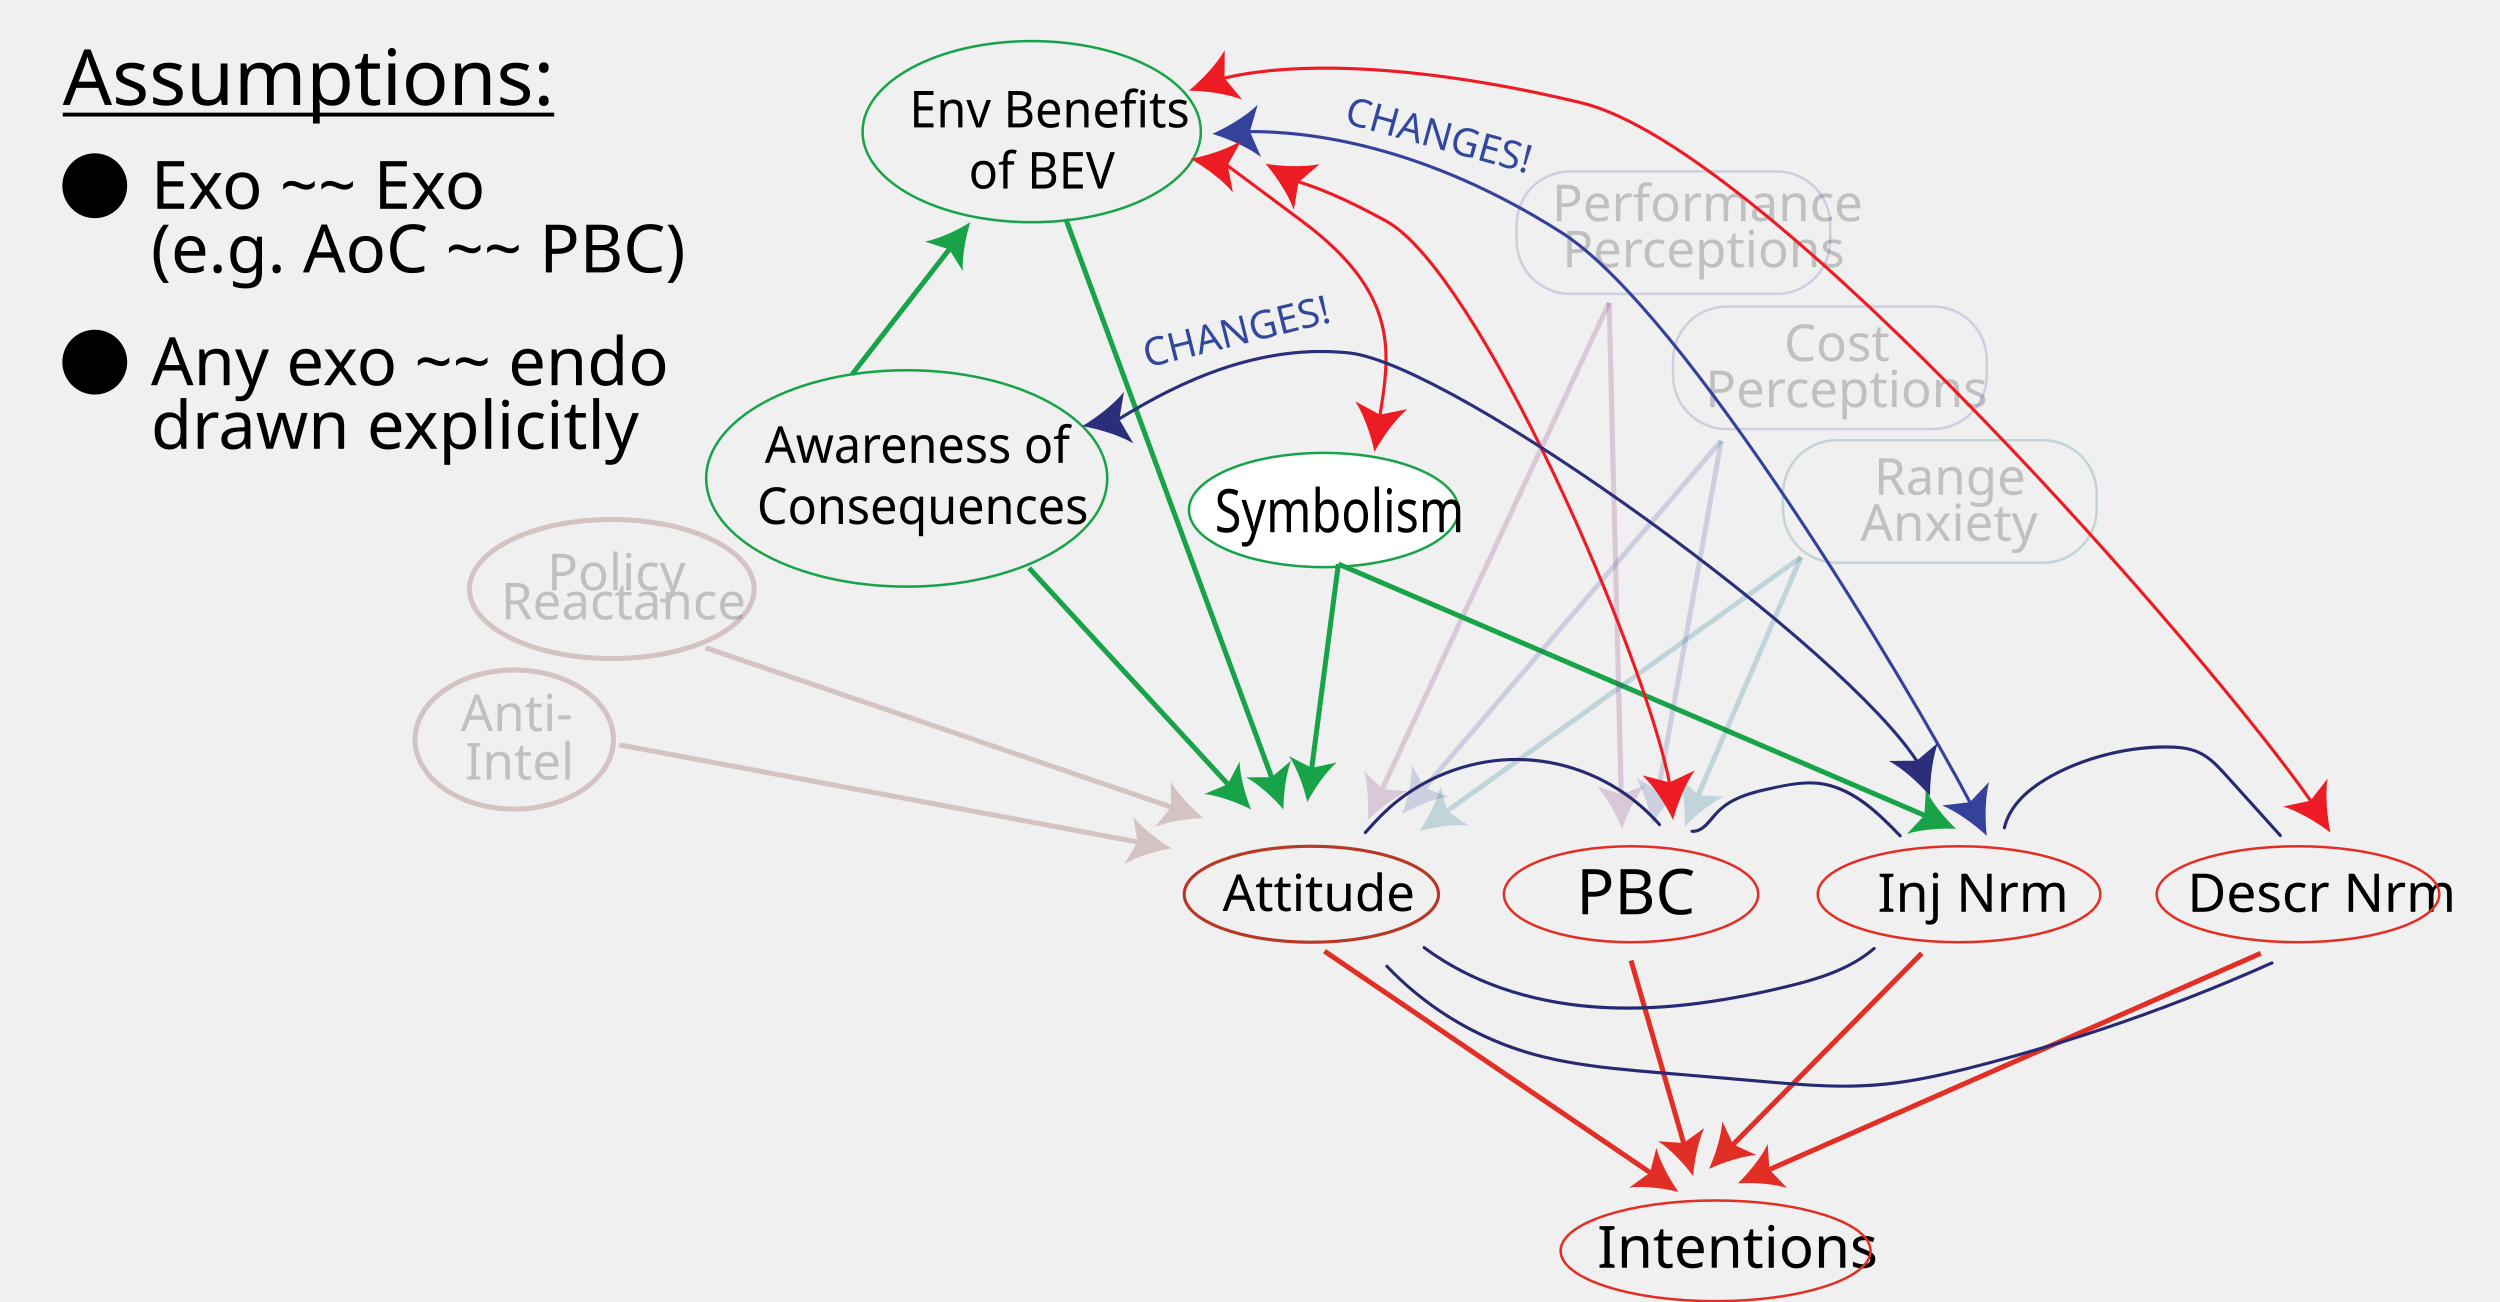
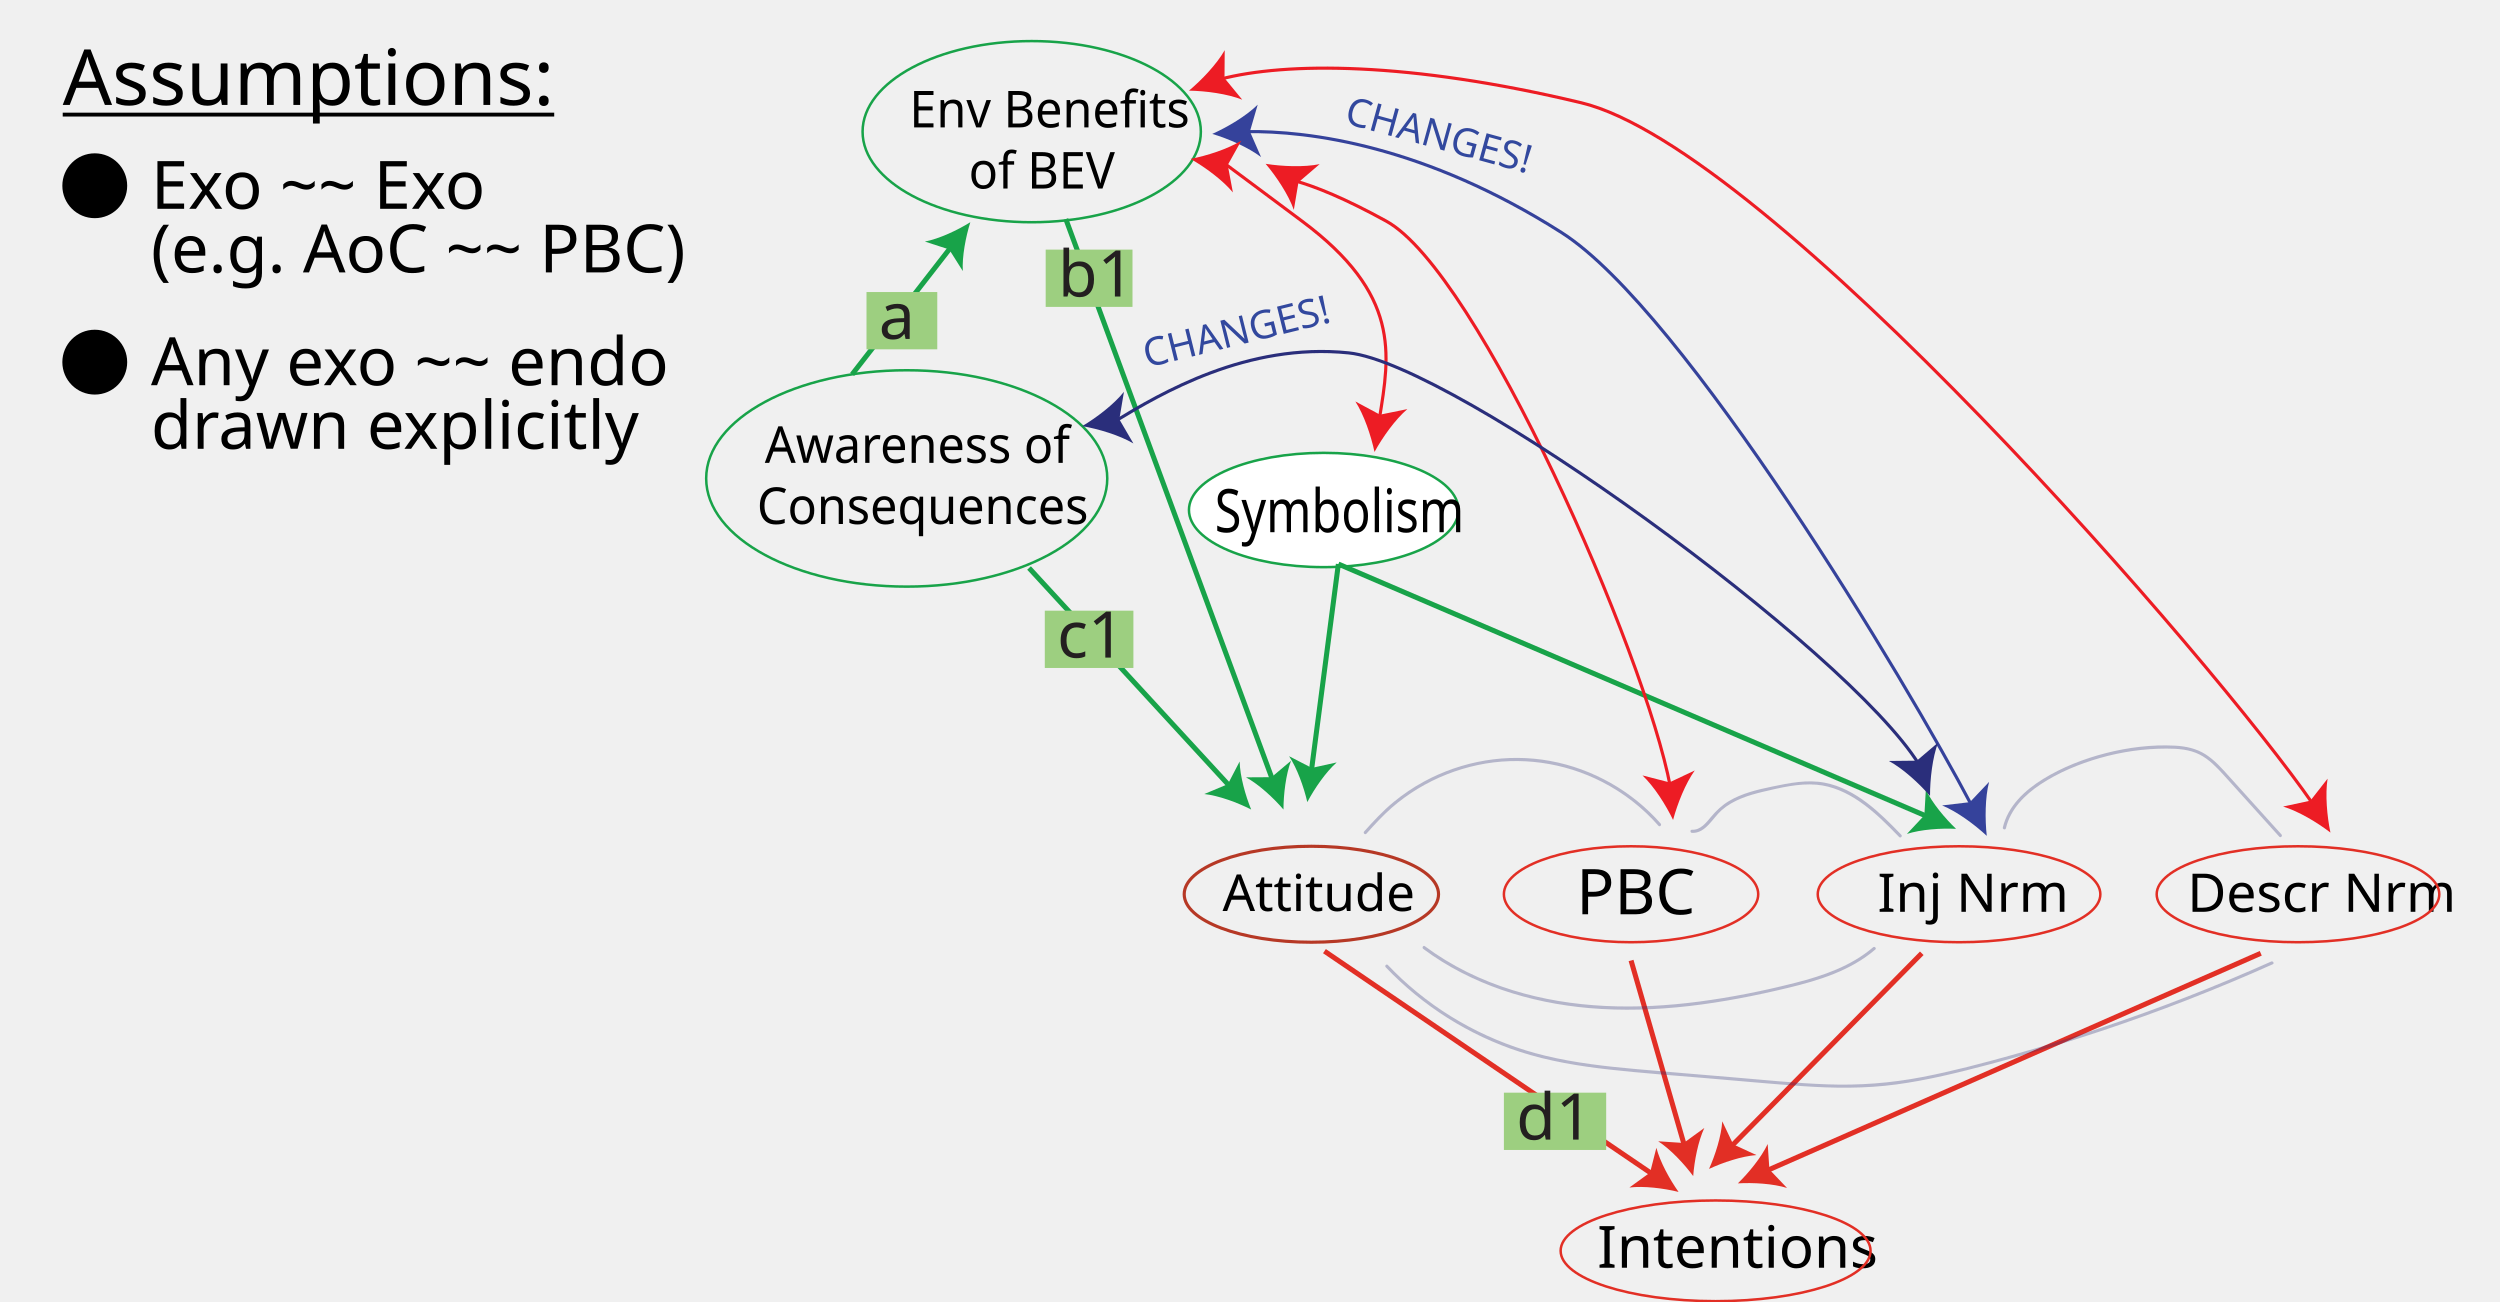
<svg xmlns="http://www.w3.org/2000/svg" version="1.1" id="Layer_1" x="0px" y="0px" viewBox="0 0 990.05 515.56" style="enable-background:new 0 0 990.05 515.56;" xml:space="preserve">
  <style type="text/css">
- 	.st0{opacity:0.2;fill:none;stroke:#3F499E;stroke-miterlimit:10;}
- 	.st1{fill:none;stroke:#18A349;stroke-width:2;stroke-miterlimit:10;}
- 	.st2{fill:#18A349;}
- 	.st3{opacity:0.2;}
- 	.st4{fill:none;stroke:#792778;stroke-width:2;stroke-miterlimit:10;}
- 	.st5{fill:#792778;}
- 	.st6{fill:#FFFFFF;stroke:#18A349;stroke-miterlimit:10;}
- 	.st7{font-family:'MyriadPro-Regular';}
- 	.st8{font-size:23.057px;}
- 	.st9{font-size:20.175px;}
- 	.st10{fill:#32489E;}
- 	.st11{font-size:15.535px;}
- 	.st12{font-size:24.979px;}
- 	.st13{fill:none;stroke:#E22F25;stroke-miterlimit:10;}
- 	.st14{font-size:21.136px;}
- 	.st15{fill:none;stroke:#B63825;stroke-width:1.25;stroke-miterlimit:10;}
- 	.st16{fill:none;stroke:#E22F25;stroke-width:2;stroke-miterlimit:10;}
- 	.st17{fill:#E22F25;}
- 	.st18{fill:none;stroke:#650E0D;stroke-width:2;stroke-miterlimit:10;}
- 	.st19{fill:#650E0D;}
- 	.st20{fill:none;stroke:#364BA0;stroke-width:2;stroke-miterlimit:10;}
- 	.st21{fill:#364BA0;}
- 	.st22{fill:none;stroke:#03637C;stroke-width:2;stroke-miterlimit:10;}
- 	.st23{fill:#03637C;}
- 	.st24{fill:none;stroke:#18A349;stroke-miterlimit:10;}
- 	.st25{font-size:23.813px;}
- 	.st26{opacity:0.2;fill:none;stroke:#03637C;stroke-miterlimit:10;}
- 	.st27{opacity:0.2;fill:none;stroke:#650E0D;stroke-width:2;stroke-miterlimit:10;}
- 	.st28{font-size:26.453px;}
- 	.st29{font-size:30.633px;}
- 	.st30{fill:#282A71;}
- 	.st31{fill:none;stroke:#ED1C24;stroke-width:1.25;stroke-miterlimit:10;}
- 	.st32{fill:#ED1C24;}
- 	.st33{fill:none;stroke:#35429B;stroke-width:1.25;stroke-miterlimit:10;}
- 	.st34{fill:#35429B;}
- 	.st35{fill:none;stroke:#2A2E7B;stroke-width:1.25;stroke-miterlimit:10;}
- 	.st36{fill:#2A2E7B;}
+ 	.st0{fill:none;stroke:#18A349;stroke-width:2;stroke-miterlimit:10;}
+ 	.st1{fill:#18A349;}
+ 	.st2{fill:#FFFFFF;stroke:#18A349;stroke-miterlimit:10;}
+ 	.st3{font-family:'ArialMT';}
+ 	.st4{font-size:23.057px;}
+ 	.st5{font-size:20.175px;}
+ 	.st6{fill:#32489E;}
+ 	.st7{font-size:15.535px;}
+ 	.st8{font-size:15.535px;}
+ 	.st9{font-size:24.979px;}
+ 	.st10{fill:none;stroke:#E22F25;stroke-miterlimit:10;}
+ 	.st11{font-size:21.136px;}
+ 	.st12{fill:none;stroke:#B63825;stroke-width:1.25;stroke-miterlimit:10;}
+ 	.st13{fill:none;stroke:#E22F25;stroke-width:2;stroke-miterlimit:10;}
+ 	.st14{fill:#E22F25;}
+ 	.st15{fill:none;stroke:#18A349;stroke-miterlimit:10;}
+ 	.st16{font-size:23.813px;}
+ 	.st17{font-size:26.453px;}
+ 	.st18{font-size:30.633px;}
+ 	.st19{opacity:0.3;}
+ 	.st20{fill:#282A71;}
+ 	.st21{fill:none;stroke:#ED1C24;stroke-width:1.25;stroke-miterlimit:10;}
+ 	.st22{fill:#ED1C24;}
+ 	.st23{fill:none;stroke:#35429B;stroke-width:1.25;stroke-miterlimit:10;}
+ 	.st24{fill:#35429B;}
+ 	.st25{fill:none;stroke:#2A2E7B;stroke-width:1.25;stroke-miterlimit:10;}
+ 	.st26{fill:#2A2E7B;}
+ 	.st27{fill:#9DCF80;}
+ 	.st28{fill:#231F20;}
+ 	.st29{font-family:'Aptos-Bold';}
+ 	.st30{font-size:25.485px;}
</style>
-   <path class="st0" d="M703.62,116.38h-81.84c-11.71,0-21.19-9.49-21.19-21.19v-6.11c0-11.71,9.49-21.19,21.19-21.19h81.84  c11.71,0,21.19,9.49,21.19,21.19v6.11C724.81,106.89,715.32,116.38,703.62,116.38z" />
-   <g>
-     <g>
-       <line class="st1" x1="422.08" y1="86.74" x2="504.11" y2="309.26" />
-       <g>
-         <path class="st2" d="M508.28,320.59c-3.94-4.6-9.75-9.97-14.84-12.75l10.11-0.06l7.73-6.52     C509.23,306.68,508.3,314.53,508.28,320.59z" />
-       </g>
-     </g>
-   </g>
-   <g class="st3">
-     <g>
-       <line class="st4" x1="637.24" y1="119.91" x2="546.7" y2="313.92" />
-       <g>
-         <path class="st5" d="M541.59,324.86c0.49-6.04,0.21-13.94-1.39-19.51l7.16,7.14l10.07,0.9     C552.14,315.74,545.9,320.6,541.59,324.86z" />
-       </g>
-     </g>
-   </g>
-   <ellipse class="st6" cx="524.22" cy="201.97" rx="53.37" ry="22.63" />
-   <text transform="matrix(1 0 0 1 632.521 502.0527)" class="st7 st8">Intentions</text>
-   <text transform="matrix(1 0 0 1 484.1553 360.7637)" class="st7 st9">Attitude</text>
-   <text transform="matrix(0.9707 -0.2403 0.2403 0.9707 454.1522 145.6476)" class="st10 st7 st11">CHANGES!</text>
-   <text transform="matrix(0.9642 0.2653 -0.2653 0.9642 531.9163 48.6367)" class="st10 st7 st11">CHANGES!</text>
-   <text transform="matrix(1 0 0 1 624.2373 362.0586)" class="st7 st12">PBC</text>
-   <ellipse class="st13" cx="645.93" cy="354.14" rx="50.36" ry="19" />
-   <text transform="matrix(1 0 0 1 743.5337 361.0977)" class="st7 st14">Inj Nrm</text>
-   <ellipse class="st13" cx="775.82" cy="354.14" rx="55.96" ry="19" />
-   <ellipse class="st13" cx="679.41" cy="495.35" rx="61.37" ry="19.94" />
-   <ellipse class="st15" cx="519.33" cy="354.14" rx="50.36" ry="19" />
-   <g>
-     <g>
-       <line class="st16" x1="524.51" y1="376.67" x2="654.77" y2="465.24" />
-       <g>
-         <path class="st17" d="M664.75,472.03c-5.88-1.45-13.73-2.44-19.48-1.75l8.19-5.93l2.5-9.8     C657.43,460.16,661.24,467.09,664.75,472.03z" />
-       </g>
-     </g>
-   </g>
-   <g>
-     <g>
-       <line class="st1" x1="407.52" y1="224.94" x2="487.32" y2="311.7" />
-       <g>
-         <path class="st2" d="M495.49,320.59c-5.4-2.75-12.81-5.51-18.57-6.14l9.33-3.91l4.67-8.97     C491.07,307.36,493.19,314.98,495.49,320.59z" />
-       </g>
-     </g>
-   </g>
-   <g>
-     <g>
-       <line class="st1" x1="337.46" y1="148.25" x2="376.86" y2="97.54" />
-       <g>
-         <path class="st2" d="M384.27,88c-1.82,5.78-3.3,13.55-2.98,19.34l-5.4-8.55l-9.62-3.12C371.96,94.56,379.12,91.2,384.27,88z" />
-       </g>
-     </g>
-   </g>
-   <g class="st3">
-     <g>
-       <line class="st18" x1="279.43" y1="256.54" x2="465.27" y2="320.1" />
-       <g>
-         <path class="st19" d="M476.69,324c-6.06,0.16-13.89,1.28-19.25,3.47l6.33-7.89l-0.18-10.11C466.5,314.49,472,320.17,476.69,324z" />
-       </g>
-     </g>
-   </g>
-   <g>
-     <g>
-       <line class="st1" x1="530.02" y1="223.38" x2="763.55" y2="323.49" />
-       <g>
-         <path class="st2" d="M774.64,328.24c-6.05-0.3-13.94,0.23-19.46,2.01l6.91-7.39l0.58-10.1     C765.19,317.99,770.25,324.07,774.64,328.24z" />
-       </g>
-     </g>
-   </g>
-   <g>
-     <g>
-       <line class="st1" x1="530.02" y1="223.38" x2="519.28" y2="305.69" />
-       <g>
-         <path class="st2" d="M517.72,317.65c-1.36-5.9-4.01-13.36-7.22-18.18l8.99,4.64l9.87-2.18     C525.02,305.77,520.55,312.29,517.72,317.65z" />
-       </g>
-     </g>
-   </g>
-   <g class="st3">
-     <g>
-       <line class="st20" x1="681.65" y1="174.56" x2="563.1" y2="313.12" />
-       <g>
-         <path class="st21" d="M555.26,322.3c2.09-5.69,3.94-13.38,3.89-19.17l4.99,8.8l9.46,3.57     C567.86,316.33,560.55,319.35,555.26,322.3z" />
-       </g>
-     </g>
-   </g>
-   <g class="st3">
-     <g>
-       <line class="st20" x1="681.65" y1="174.56" x2="656.45" y2="314.69" />
-       <g>
-         <path class="st21" d="M654.32,326.57c-1.07-5.96-3.36-13.53-6.34-18.51l8.75,5.07l9.97-1.7     C662.18,315.05,657.4,321.35,654.32,326.57z" />
-       </g>
-     </g>
-   </g>
-   <g class="st3">
-     <g>
-       <line class="st22" x1="713.24" y1="220.67" x2="671.91" y2="316.34" />
-       <g>
-         <path class="st23" d="M667.13,327.42c0.32-6.05-0.19-13.94-1.95-19.47l7.37,6.93l10.09,0.61     C677.41,318,671.31,323.04,667.13,327.42z" />
-       </g>
-     </g>
-   </g>
-   <g class="st3">
-     <g>
-       <line class="st22" x1="713.24" y1="220.67" x2="571.9" y2="322.09" />
-       <g>
-         <path class="st23" d="M562.09,329.13c3.39-5.02,7.02-12.05,8.34-17.69l2.75,9.73l8.34,5.72     C575.75,326.34,567.93,327.53,562.09,329.13z" />
-       </g>
-     </g>
-   </g>
-   <g class="st3">
-     <g>
-       <line class="st4" x1="637.24" y1="119.91" x2="642.07" y2="316.21" />
-       <g>
-         <path class="st5" d="M642.36,328.27c-2.25-5.63-6.01-12.58-9.93-16.86l9.59,3.21l9.42-3.67     C647.75,315.41,644.33,322.55,642.36,328.27z" />
-       </g>
-     </g>
-   </g>
-   <g>
-     <g>
-       <line class="st16" x1="761.06" y1="377.52" x2="685.28" y2="454.33" />
-       <g>
-         <path class="st17" d="M676.81,462.92c2.49-5.52,4.88-13.06,5.24-18.85l4.35,9.13l9.19,4.23     C689.8,457.86,682.29,460.35,676.81,462.92z" />
-       </g>
-     </g>
-   </g>
-   <text transform="matrix(1 0 0 1 866.2368 361.0977)" class="st7 st14">Descr Nrm</text>
-   <ellipse class="st13" cx="910.05" cy="354.14" rx="55.96" ry="19" />
-   <g>
-     <g>
-       <line class="st16" x1="895.3" y1="377.52" x2="699.27" y2="463.78" />
-       <g>
-         <path class="st17" d="M688.22,468.64c4.35-4.22,9.35-10.35,11.82-15.59l0.68,10.09l6.98,7.32     C702.17,468.73,694.27,468.28,688.22,468.64z" />
-       </g>
-     </g>
-   </g>
-   <g>
-     <g>
-       <line class="st16" x1="645.93" y1="380.37" x2="667.2" y2="454.17" />
-       <g>
-         <path class="st17" d="M670.54,465.76c-3.6-4.87-9-10.65-13.87-13.79l10.09,0.67l8.18-5.94     C672.5,451.96,670.99,459.72,670.54,465.76z" />
-       </g>
-     </g>
-   </g>
-   <text transform="matrix(0.9518 0 0 1 360.1587 50.4414)">
-     <tspan x="0" y="0" class="st7 st9">Env Benefits</tspan>
-     <tspan x="24.65" y="24.21" class="st7 st9">of BEV</tspan>
-   </text>
-   <ellipse class="st24" cx="408.58" cy="52.14" rx="66.98" ry="35.87" />
-   <text transform="matrix(0.8064 0 0 1 481.0708 210.7568)" class="st7 st25">Symbolism</text>
-   <text transform="matrix(0.9518 0 0 1 302.8774 183.293)">
-     <tspan x="0" y="0" class="st7 st9">Awareness of </tspan>
-     <tspan x="-3.28" y="24.21" class="st7 st9">Consequences</tspan>
-   </text>
-   <ellipse class="st24" cx="359.08" cy="189.47" rx="79.42" ry="42.84" />
-   <text transform="matrix(1 0 0 1 614.6289 87.5693)" class="st3">
-     <tspan x="0" y="0" class="st7 st9">Performance</tspan>
-     <tspan x="4.09" y="18.25" class="st7 st9">Perceptions</tspan>
-   </text>
-   <text transform="matrix(1 0 0 1 706.4756 142.9629)" class="st3">
-     <tspan x="0" y="0" class="st7 st9">Cost</tspan>
-     <tspan x="-31.14" y="18.25" class="st7 st9">Perceptions</tspan>
-   </text>
-   <path class="st0" d="M765.61,169.9h-81.84c-11.71,0-21.19-9.49-21.19-21.19v-6.11c0-11.71,9.49-21.19,21.19-21.19h81.84  c11.71,0,21.19,9.49,21.19,21.19v6.11C786.8,160.41,777.31,169.9,765.61,169.9z" />
-   <text transform="matrix(1 0 0 1 742.1533 195.9092)" class="st3">
-     <tspan x="0" y="0" class="st7 st9">Range</tspan>
-     <tspan x="-5.37" y="18.25" class="st7 st9">Anxiety</tspan>
-   </text>
-   <path class="st26" d="M809.14,222.84H727.3c-11.71,0-21.19-9.49-21.19-21.19v-6.11c0-11.71,9.49-21.19,21.19-21.19h81.84  c11.71,0,21.19,9.49,21.19,21.19v6.11C830.34,213.35,820.85,222.84,809.14,222.84z" />
-   <ellipse class="st27" cx="242.28" cy="233.27" rx="56.36" ry="27.54" />
-   <text transform="matrix(1 0 0 1 216.7109 233.7402)" class="st3">
-     <tspan x="0" y="0" class="st7 st9">Policy</tspan>
-     <tspan x="-18.32" y="11.53" class="st7 st9">Reactance</tspan>
-   </text>
-   <g class="st3">
-     <g>
-       <line class="st18" x1="245.27" y1="294.97" x2="452.02" y2="333.74" />
-       <g>
-         <path class="st19" d="M463.88,335.96c-5.97,1.02-13.56,3.26-18.55,6.2l5.13-8.71l-1.63-9.98     C452.43,328.01,458.69,332.84,463.88,335.96z" />
-       </g>
-     </g>
-   </g>
-   <ellipse class="st27" cx="203.65" cy="292.88" rx="39.28" ry="27.54" />
-   <text transform="matrix(1 0 0 1 182.4282 289.5049)" class="st3">
-     <tspan x="0" y="0" class="st7 st9">Anti-</tspan>
-     <tspan x="1.79" y="19.21" class="st7 st9">Intel</tspan>
-   </text>
-   <text transform="matrix(1 0 0 1 59.786 82.6968)">
-     <tspan x="0" y="0" class="st7 st28">Exo ~~ Exo</tspan>
-     <tspan x="0" y="25.19" class="st7 st28">(e.g. AoC ~~ PBC)</tspan>
-   </text>
-   <text transform="matrix(1 0 0 1 24.8378 41.5542)" class="st7 st29" style="text-decoration: underline;">Assumptions:</text>
+   <g>
+     <g>
+       <line class="st0" x1="422.08" y1="86.74" x2="504.11" y2="309.26" />
+       <g>
+         <path class="st1" d="M508.28,320.59c-3.94-4.6-9.75-9.97-14.84-12.75l10.11-0.06l7.73-6.52     C509.23,306.68,508.3,314.53,508.28,320.59z" />
+       </g>
+     </g>
+   </g>
+   <ellipse class="st2" cx="524.22" cy="201.97" rx="53.37" ry="22.63" />
+   <text transform="matrix(1 0 0 1 632.521 502.0527)" class="st3 st4">Intentions</text>
+   <text transform="matrix(1 0 0 1 484.1553 360.7637)" class="st3 st5">Attitude</text>
+   <text transform="matrix(0.9707 -0.2403 0.2403 0.9707 454.1522 145.6476)" class="st6 st3 st7">CHANGES!</text>
+   <text transform="matrix(0.9642 0.2653 -0.2653 0.9642 531.9168 48.6365)" class="st6 st3 st8">CHANGES!</text>
+   <text transform="matrix(1 0 0 1 624.2373 362.0586)" class="st3 st9">PBC</text>
+   <ellipse class="st10" cx="645.93" cy="354.14" rx="50.36" ry="19" />
+   <text transform="matrix(1 0 0 1 743.5337 361.0977)" class="st3 st11">Inj Nrm</text>
+   <ellipse class="st10" cx="775.82" cy="354.14" rx="55.96" ry="19" />
+   <ellipse class="st10" cx="679.41" cy="495.35" rx="61.37" ry="19.94" />
+   <ellipse class="st12" cx="519.33" cy="354.14" rx="50.36" ry="19" />
+   <g>
+     <g>
+       <line class="st13" x1="524.51" y1="376.67" x2="654.77" y2="465.24" />
+       <g>
+         <path class="st14" d="M664.75,472.03c-5.88-1.45-13.73-2.44-19.48-1.75l8.19-5.93l2.5-9.8     C657.43,460.16,661.24,467.09,664.75,472.03z" />
+       </g>
+     </g>
+   </g>
+   <g>
+     <g>
+       <line class="st0" x1="407.52" y1="224.94" x2="487.32" y2="311.7" />
+       <g>
+         <path class="st1" d="M495.49,320.59c-5.4-2.75-12.81-5.51-18.57-6.14l9.33-3.91l4.67-8.97     C491.07,307.36,493.19,314.98,495.49,320.59z" />
+       </g>
+     </g>
+   </g>
+   <g>
+     <g>
+       <line class="st0" x1="337.46" y1="148.25" x2="376.86" y2="97.54" />
+       <g>
+         <path class="st1" d="M384.27,88c-1.82,5.78-3.3,13.55-2.98,19.34l-5.4-8.55l-9.62-3.12C371.96,94.56,379.12,91.2,384.27,88z" />
+       </g>
+     </g>
+   </g>
+   <g>
+     <g>
+       <line class="st0" x1="530.02" y1="223.38" x2="763.55" y2="323.49" />
+       <g>
+         <path class="st1" d="M774.64,328.24c-6.05-0.3-13.94,0.23-19.46,2.01l6.91-7.39l0.58-10.1     C765.19,317.99,770.25,324.07,774.64,328.24z" />
+       </g>
+     </g>
+   </g>
+   <g>
+     <g>
+       <line class="st0" x1="530.02" y1="223.38" x2="519.28" y2="305.69" />
+       <g>
+         <path class="st1" d="M517.72,317.65c-1.36-5.9-4.01-13.36-7.22-18.18l8.99,4.64l9.87-2.18     C525.02,305.77,520.55,312.29,517.72,317.65z" />
+       </g>
+     </g>
+   </g>
+   <g>
+     <g>
+       <line class="st13" x1="761.06" y1="377.52" x2="685.28" y2="454.33" />
+       <g>
+         <path class="st14" d="M676.81,462.92c2.49-5.52,4.88-13.06,5.24-18.85l4.35,9.13l9.19,4.23     C689.8,457.86,682.29,460.35,676.81,462.92z" />
+       </g>
+     </g>
+   </g>
+   <text transform="matrix(1 0 0 1 866.2368 361.0977)" class="st3 st11">Descr Nrm</text>
+   <ellipse class="st10" cx="910.05" cy="354.14" rx="55.96" ry="19" />
+   <g>
+     <g>
+       <line class="st13" x1="895.3" y1="377.52" x2="699.27" y2="463.78" />
+       <g>
+         <path class="st14" d="M688.22,468.64c4.35-4.22,9.35-10.35,11.82-15.59l0.68,10.09l6.98,7.32     C702.17,468.73,694.27,468.28,688.22,468.64z" />
+       </g>
+     </g>
+   </g>
+   <g>
+     <g>
+       <line class="st13" x1="645.93" y1="380.37" x2="667.2" y2="454.17" />
+       <g>
+         <path class="st14" d="M670.54,465.76c-3.6-4.87-9-10.65-13.87-13.79l10.09,0.67l8.18-5.94     C672.5,451.96,670.99,459.72,670.54,465.76z" />
+       </g>
+     </g>
+   </g>
+   <text transform="matrix(0.9518 0 0 1 360.1582 50.4414)" class="st3 st5">Env Benefits</text>
+   <text transform="matrix(0.9518 0 0 1 383.6201 74.6514)" class="st3 st5">of BEV</text>
+   <ellipse class="st15" cx="408.58" cy="52.14" rx="66.98" ry="35.87" />
+   <text transform="matrix(0.8064 0 0 1 481.0713 210.7568)" class="st3 st16">Symbolism</text>
+   <text transform="matrix(0.9518 0 0 1 302.8774 183.293)" class="st3 st5">Awareness of </text>
+   <text transform="matrix(0.9518 0 0 1 299.7554 207.5029)" class="st3 st5">Consequences</text>
+   <ellipse class="st15" cx="359.08" cy="189.47" rx="79.42" ry="42.84" />
+   <text transform="matrix(1 0 0 1 59.786 82.6968)" class="st3 st17">Exo ~~ Exo</text>
+   <text transform="matrix(1 0 0 1 59.786 107.8868)" class="st3 st17">(e.g. AoC ~~ PBC)</text>
+   <text transform="matrix(1 0 0 1 24.8378 41.5542)" class="st3 st18" style="text-decoration: underline;">Assumptions:</text>
  <circle cx="37.53" cy="73.56" r="12.84" />
-   <text transform="matrix(1 0 0 1 59.786 152.5542)">
-     <tspan x="0" y="0" class="st7 st28">Any exo ~~ endo</tspan>
-     <tspan x="0" y="25.19" class="st7 st28">drawn explicitly</tspan>
-   </text>
+   <text transform="matrix(1 0 0 1 59.786 152.5542)" class="st3 st17">Any exo ~~ endo</text>
+   <text transform="matrix(1 0 0 1 59.786 177.7442)" class="st3 st17">drawn explicitly</text>
  <circle cx="37.53" cy="143.42" r="12.84" />
-   <g>
-     <g>
-       <path class="st30" d="M541.12,330.16c3.2-3.56,6.42-7.11,10.03-10.27c3.23-2.82,6.71-5.35,10.37-7.56    c7.33-4.43,15.4-7.6,23.77-9.37c16.66-3.52,34.14-1.03,49.26,6.74c8.42,4.33,15.99,10.2,22.23,17.32    c0.53,0.61,1.41-0.28,0.88-0.88c-11.26-12.84-26.9-21.68-43.69-24.78c-17.04-3.15-34.89-0.09-50.09,8.18    c-4.22,2.29-8.21,4.99-11.92,8.03c-4.29,3.52-8.03,7.59-11.74,11.71C539.7,329.88,540.58,330.76,541.12,330.16L541.12,330.16z" />
-     </g>
-   </g>
-   <g>
-     <g>
-       <path class="st30" d="M670.06,329.84c5.41,0.28,8.22-5.91,11.73-8.98c4.59-4.03,10.63-5.93,16.47-7.31    c6.82-1.6,14.08-3.39,21.12-2.79c6.17,0.53,11.9,3.15,16.96,6.61c5.83,3.99,10.86,9.03,15.75,14.1c0.56,0.58,1.44-0.3,0.88-0.88    c-8.4-8.72-17.96-18.23-30.32-20.62c-7-1.35-14.03,0.12-20.9,1.54c-5.85,1.21-11.85,2.63-17.04,5.72    c-2.76,1.64-5.02,3.77-7.07,6.22c-1.95,2.34-4.21,5.32-7.59,5.15C669.26,328.54,669.26,329.79,670.06,329.84L670.06,329.84z" />
-     </g>
-   </g>
-   <g>
-     <g>
-       <path class="st30" d="M794.38,328.02c1.78-7.56,7.45-13.25,13.75-17.41c7.12-4.71,15.26-8.06,23.44-10.41    c8.56-2.46,17.45-3.73,26.35-3.74c4.49,0,9.16,0.3,13.22,2.38c3.73,1.91,6.67,5,9.45,8.07c7.37,8.12,14.7,16.29,22.05,24.43    c0.54,0.6,1.42-0.29,0.88-0.88c-6.89-7.64-13.79-15.28-20.68-22.92c-2.84-3.15-5.7-6.42-9.29-8.74c-3.69-2.39-7.96-3.29-12.3-3.51    c-9.16-0.48-18.54,0.71-27.41,2.99c-8.61,2.22-17.15,5.55-24.74,10.22c-7.21,4.43-13.93,10.67-15.94,19.19    C792.99,328.47,794.2,328.8,794.38,328.02L794.38,328.02z" />
-     </g>
-   </g>
-   <g>
-     <g>
-       <path class="st30" d="M548.77,383.06c14.59,15.33,32.96,26.96,53.1,33.48c11.53,3.74,23.55,5.7,35.57,7.04    c12.53,1.4,25.13,2.29,37.69,3.35c12.79,1.08,25.57,2.29,38.38,3.18c12.56,0.88,25.1,1.04,37.6-0.66    c12.41-1.68,24.59-4.72,36.68-7.91c11.86-3.13,23.65-6.57,35.33-10.29c23.22-7.4,46.07-15.97,68.44-25.64    c2.84-1.23,5.67-2.48,8.5-3.74c0.73-0.33,0.1-1.41-0.63-1.08c-22.25,9.95-44.99,18.8-68.12,26.49    c-11.43,3.8-22.96,7.32-34.57,10.55c-11.74,3.27-23.56,6.41-35.53,8.71c-12.38,2.38-24.82,3.34-37.42,2.89    c-12.65-0.45-25.28-1.77-37.89-2.83c-12.5-1.06-25.01-2.07-37.51-3.18c-12.21-1.09-24.43-2.45-36.37-5.32    c-21.17-5.09-40.88-15.57-56.83-30.42c-1.91-1.78-3.75-3.61-5.55-5.5C549.09,381.59,548.21,382.47,548.77,383.06L548.77,383.06z" />
-     </g>
-   </g>
-   <g>
-     <g>
-       <path class="st30" d="M563.64,375.79c18.94,14.11,42.18,21.36,65.53,23.42c26.51,2.35,53.22-1.8,78.95-8    c12.28-2.96,24.77-6.81,34.53-15.17c0.61-0.52-0.28-1.4-0.88-0.88c-8.72,7.47-19.78,11.24-30.74,14.04    c-12.57,3.21-25.36,5.77-38.23,7.46c-24.58,3.23-49.91,2.85-73.74-4.53c-12.46-3.86-24.32-9.61-34.8-17.42    C563.63,374.23,563,375.32,563.64,375.79L563.64,375.79z" />
-     </g>
-   </g>
-   <g>
-     <g>
-       <path class="st31" d="M483.24,31.36c25.98-6.8,74.46-7.06,142.89,9.32c74.48,17.82,251.27,221.84,289.87,277.78" />
-       <g>
-         <path class="st32" d="M470.85,35.9c6.63,0.1,15.2,1.24,21.1,3.58l-7.02-8.55l0.08-11.06C481.89,25.38,475.93,31.65,470.85,35.9z" />
-       </g>
-       <g>
-         <path class="st32" d="M922.9,329.72c-5.25-4.04-12.68-8.48-18.75-10.31l10.81-2.34l6.81-8.71     C920.78,314.62,921.55,323.23,922.9,329.72z" />
-       </g>
-     </g>
-   </g>
-   <g>
-     <g>
-       <path class="st33" d="M493.25,52.12c25.26-0.4,71.14,5.61,125.2,40.01c48.61,30.93,136.78,178.11,162.48,227.07" />
-       <g>
-         <path class="st34" d="M480.08,53.03c6.35,1.9,14.29,5.33,19.33,9.18l-4.42-10.14l3.09-10.62     C493.57,45.91,486.13,50.33,480.08,53.03z" />
-       </g>
-       <g>
-         <path class="st34" d="M786.8,331.02c-4.85-4.52-11.82-9.65-17.68-12.05l10.99-1.3l7.61-8.03     C786.13,315.78,786.07,324.43,786.8,331.02z" />
-       </g>
-     </g>
-   </g>
-   <g>
-     <g>
-       <path class="st31" d="M484.6,64.46c5.18,3.8,14.49,10.82,31.02,23.11c39.05,29.05,34.88,52.41,30.63,78.36" />
-       <g>
-         <path class="st32" d="M471.48,62.93c5.76,3.28,12.73,8.4,16.77,13.28l-2.04-10.87l5.39-9.66     C486.23,59.03,477.99,61.66,471.48,62.93z" />
-       </g>
-       <g>
-         <path class="st32" d="M544.33,178.99c-1.38-6.48-4.15-14.68-7.58-20.01l9.75,5.24l10.84-2.21     C552.52,166.13,547.51,173.18,544.33,178.99z" />
-       </g>
-     </g>
-   </g>
-   <g>
-     <g>
-       <path class="st31" d="M512.6,71.54c8.31,2.31,20.06,7.05,36.38,16.03c36.52,20.09,102.68,171.62,112.5,223.99" />
-       <g>
-         <path class="st32" d="M501.21,64.87c4.28,5.06,9.06,12.27,11.17,18.25l1.84-10.91l8.39-7.21     C516.4,66.28,507.76,65.91,501.21,64.87z" />
-       </g>
-       <g>
-         <path class="st32" d="M662.57,324.71c-2.88-5.97-7.52-13.27-12.12-17.63l10.71,2.76l10-4.73     C667.47,310.27,664.28,318.31,662.57,324.71z" />
-       </g>
-     </g>
-   </g>
-   <g>
-     <g>
-       <path class="st35" d="M441.64,166.8c18.18-11.04,52.28-31.2,92.46-27.05c41.85,4.33,197.68,117.43,225.88,163" />
-       <g>
-         <path class="st36" d="M428.59,168.75c6.53,1.15,14.81,3.63,20.26,6.87l-5.57-9.56l1.83-10.91     C441.17,160.11,434.29,165.36,428.59,168.75z" />
-       </g>
-       <g>
-         <path class="st36" d="M764.33,315.23c-4.33-5.01-10.72-10.85-16.29-13.87l11.06-0.12l8.42-7.17     C765.29,300.01,764.31,308.6,764.33,315.23z" />
-       </g>
-     </g>
-   </g>
+   <g class="st19">
+     <g>
+       <path class="st20" d="M541.12,330.16c3.2-3.56,6.42-7.11,10.03-10.27c3.23-2.82,6.71-5.35,10.37-7.56    c7.33-4.43,15.4-7.6,23.77-9.37c16.66-3.52,34.14-1.03,49.26,6.74c8.42,4.33,15.99,10.2,22.23,17.32    c0.53,0.61,1.41-0.28,0.88-0.88c-11.26-12.84-26.9-21.68-43.69-24.78c-17.04-3.15-34.89-0.09-50.09,8.18    c-4.22,2.29-8.21,4.99-11.92,8.03c-4.29,3.52-8.03,7.59-11.74,11.71C539.7,329.88,540.58,330.76,541.12,330.16L541.12,330.16z" />
+     </g>
+   </g>
+   <g class="st19">
+     <g>
+       <path class="st20" d="M670.06,329.84c5.41,0.28,8.22-5.91,11.73-8.98c4.59-4.03,10.63-5.93,16.47-7.31    c6.82-1.6,14.08-3.39,21.12-2.79c6.17,0.53,11.9,3.15,16.96,6.61c5.83,3.99,10.86,9.03,15.75,14.1c0.56,0.58,1.44-0.3,0.88-0.88    c-8.4-8.72-17.96-18.23-30.32-20.62c-7-1.35-14.03,0.12-20.9,1.54c-5.85,1.21-11.85,2.63-17.04,5.72    c-2.76,1.64-5.02,3.77-7.07,6.22c-1.95,2.34-4.21,5.32-7.59,5.15C669.26,328.54,669.26,329.79,670.06,329.84L670.06,329.84z" />
+     </g>
+   </g>
+   <g class="st19">
+     <g>
+       <path class="st20" d="M794.38,328.02c1.78-7.56,7.45-13.25,13.75-17.41c7.12-4.71,15.26-8.06,23.44-10.41    c8.56-2.46,17.45-3.73,26.35-3.74c4.49,0,9.16,0.3,13.22,2.38c3.73,1.91,6.67,5,9.45,8.07c7.37,8.12,14.7,16.29,22.05,24.43    c0.54,0.6,1.42-0.29,0.88-0.88c-6.89-7.64-13.79-15.28-20.68-22.92c-2.84-3.15-5.7-6.42-9.29-8.74c-3.69-2.39-7.96-3.29-12.3-3.51    c-9.16-0.48-18.54,0.71-27.41,2.99c-8.61,2.22-17.15,5.55-24.74,10.22c-7.21,4.43-13.93,10.67-15.94,19.19    C792.99,328.47,794.2,328.8,794.38,328.02L794.38,328.02z" />
+     </g>
+   </g>
+   <g class="st19">
+     <g>
+       <path class="st20" d="M548.77,383.06c14.59,15.33,32.96,26.96,53.1,33.48c11.53,3.74,23.55,5.7,35.57,7.04    c12.53,1.4,25.13,2.29,37.69,3.35c12.79,1.08,25.57,2.29,38.38,3.18c12.56,0.88,25.1,1.04,37.6-0.66    c12.41-1.68,24.59-4.72,36.68-7.91c11.86-3.13,23.65-6.57,35.33-10.29c23.22-7.4,46.07-15.97,68.44-25.64    c2.84-1.23,5.67-2.48,8.5-3.74c0.73-0.33,0.1-1.41-0.63-1.08c-22.25,9.95-44.99,18.8-68.12,26.49    c-11.43,3.8-22.96,7.32-34.57,10.55c-11.74,3.27-23.56,6.41-35.53,8.71c-12.38,2.38-24.82,3.34-37.42,2.89    c-12.65-0.45-25.28-1.77-37.89-2.83c-12.5-1.06-25.01-2.07-37.51-3.18c-12.21-1.09-24.43-2.45-36.37-5.32    c-21.17-5.09-40.88-15.57-56.83-30.42c-1.91-1.78-3.75-3.61-5.55-5.5C549.09,381.59,548.21,382.47,548.77,383.06L548.77,383.06z" />
+     </g>
+   </g>
+   <g class="st19">
+     <g>
+       <path class="st20" d="M563.64,375.79c18.94,14.11,42.18,21.36,65.53,23.42c26.51,2.35,53.22-1.8,78.95-8    c12.28-2.96,24.77-6.81,34.53-15.17c0.61-0.52-0.28-1.4-0.88-0.88c-8.72,7.47-19.78,11.24-30.74,14.04    c-12.57,3.21-25.36,5.77-38.23,7.46c-24.58,3.23-49.91,2.85-73.74-4.53c-12.46-3.86-24.32-9.61-34.8-17.42    C563.63,374.23,563,375.32,563.64,375.79L563.64,375.79z" />
+     </g>
+   </g>
+   <g>
+     <g>
+       <path class="st21" d="M483.24,31.36c25.98-6.8,74.46-7.06,142.89,9.32C700.61,58.5,877.4,262.52,916,318.46" />
+       <g>
+         <path class="st22" d="M470.85,35.9c6.63,0.1,15.2,1.24,21.1,3.58l-7.02-8.55l0.08-11.06C481.89,25.38,475.93,31.65,470.85,35.9z" />
+       </g>
+       <g>
+         <path class="st22" d="M922.9,329.72c-5.25-4.04-12.68-8.48-18.75-10.31l10.81-2.34l6.81-8.71     C920.78,314.62,921.55,323.23,922.9,329.72z" />
+       </g>
+     </g>
+   </g>
+   <g>
+     <g>
+       <path class="st23" d="M493.25,52.12c25.26-0.4,71.14,5.61,125.2,40.01c48.61,30.93,136.78,178.11,162.48,227.07" />
+       <g>
+         <path class="st24" d="M480.08,53.03c6.35,1.9,14.29,5.33,19.33,9.18l-4.42-10.14l3.09-10.62     C493.57,45.91,486.13,50.33,480.08,53.03z" />
+       </g>
+       <g>
+         <path class="st24" d="M786.8,331.02c-4.85-4.52-11.82-9.65-17.68-12.05l10.99-1.3l7.61-8.03     C786.13,315.78,786.07,324.43,786.8,331.02z" />
+       </g>
+     </g>
+   </g>
+   <g>
+     <g>
+       <path class="st21" d="M484.6,64.46c5.18,3.8,14.49,10.82,31.02,23.11c39.05,29.05,34.88,52.41,30.63,78.36" />
+       <g>
+         <path class="st22" d="M471.48,62.93c5.76,3.28,12.73,8.4,16.77,13.28l-2.04-10.87l5.39-9.66     C486.23,59.03,477.99,61.66,471.48,62.93z" />
+       </g>
+       <g>
+         <path class="st22" d="M544.33,178.99c-1.38-6.48-4.15-14.68-7.58-20.01l9.75,5.24l10.84-2.21     C552.52,166.13,547.51,173.18,544.33,178.99z" />
+       </g>
+     </g>
+   </g>
+   <g>
+     <g>
+       <path class="st21" d="M512.6,71.54c8.31,2.31,20.06,7.05,36.38,16.03c36.52,20.09,102.68,171.62,112.5,223.99" />
+       <g>
+         <path class="st22" d="M501.21,64.87c4.28,5.06,9.06,12.27,11.17,18.25l1.84-10.91l8.39-7.21     C516.4,66.28,507.76,65.91,501.21,64.87z" />
+       </g>
+       <g>
+         <path class="st22" d="M662.57,324.71c-2.88-5.97-7.52-13.27-12.12-17.63l10.71,2.76l10-4.73     C667.47,310.27,664.28,318.31,662.57,324.71z" />
+       </g>
+     </g>
+   </g>
+   <g>
+     <g>
+       <path class="st25" d="M441.64,166.8c18.18-11.04,52.28-31.2,92.46-27.05c41.85,4.33,197.68,117.43,225.88,163" />
+       <g>
+         <path class="st26" d="M428.59,168.75c6.53,1.15,14.81,3.63,20.26,6.87l-5.57-9.56l1.83-10.91     C441.17,160.11,434.29,165.36,428.59,168.75z" />
+       </g>
+       <g>
+         <path class="st26" d="M764.33,315.23c-4.33-5.01-10.72-10.85-16.29-13.87l11.06-0.12l8.42-7.17     C765.29,300.01,764.31,308.6,764.33,315.23z" />
+       </g>
+     </g>
+   </g>
+   <rect x="343.15" y="115.65" class="st27" width="28.03" height="22.69" />
+   <text transform="matrix(1 0 0 1 348.0192 134.2192)" class="st28 st29 st30">a</text>
+   <rect x="413.76" y="241.84" class="st27" width="35.09" height="22.69" />
+   <text transform="matrix(1 0 0 1 418.6316 260.4128)" class="st28 st29 st30">c1</text>
+   <rect x="414.11" y="98.85" class="st27" width="34.38" height="22.69" />
+   <text transform="matrix(1 0 0 1 418.9861 117.4236)" class="st28 st29 st30">b1</text>
+   <rect x="595.57" y="432.72" class="st27" width="40.51" height="22.69" />
+   <text transform="matrix(1 0 0 1 600.442 451.2942)" class="st28 st29 st30">d1</text>
</svg>
